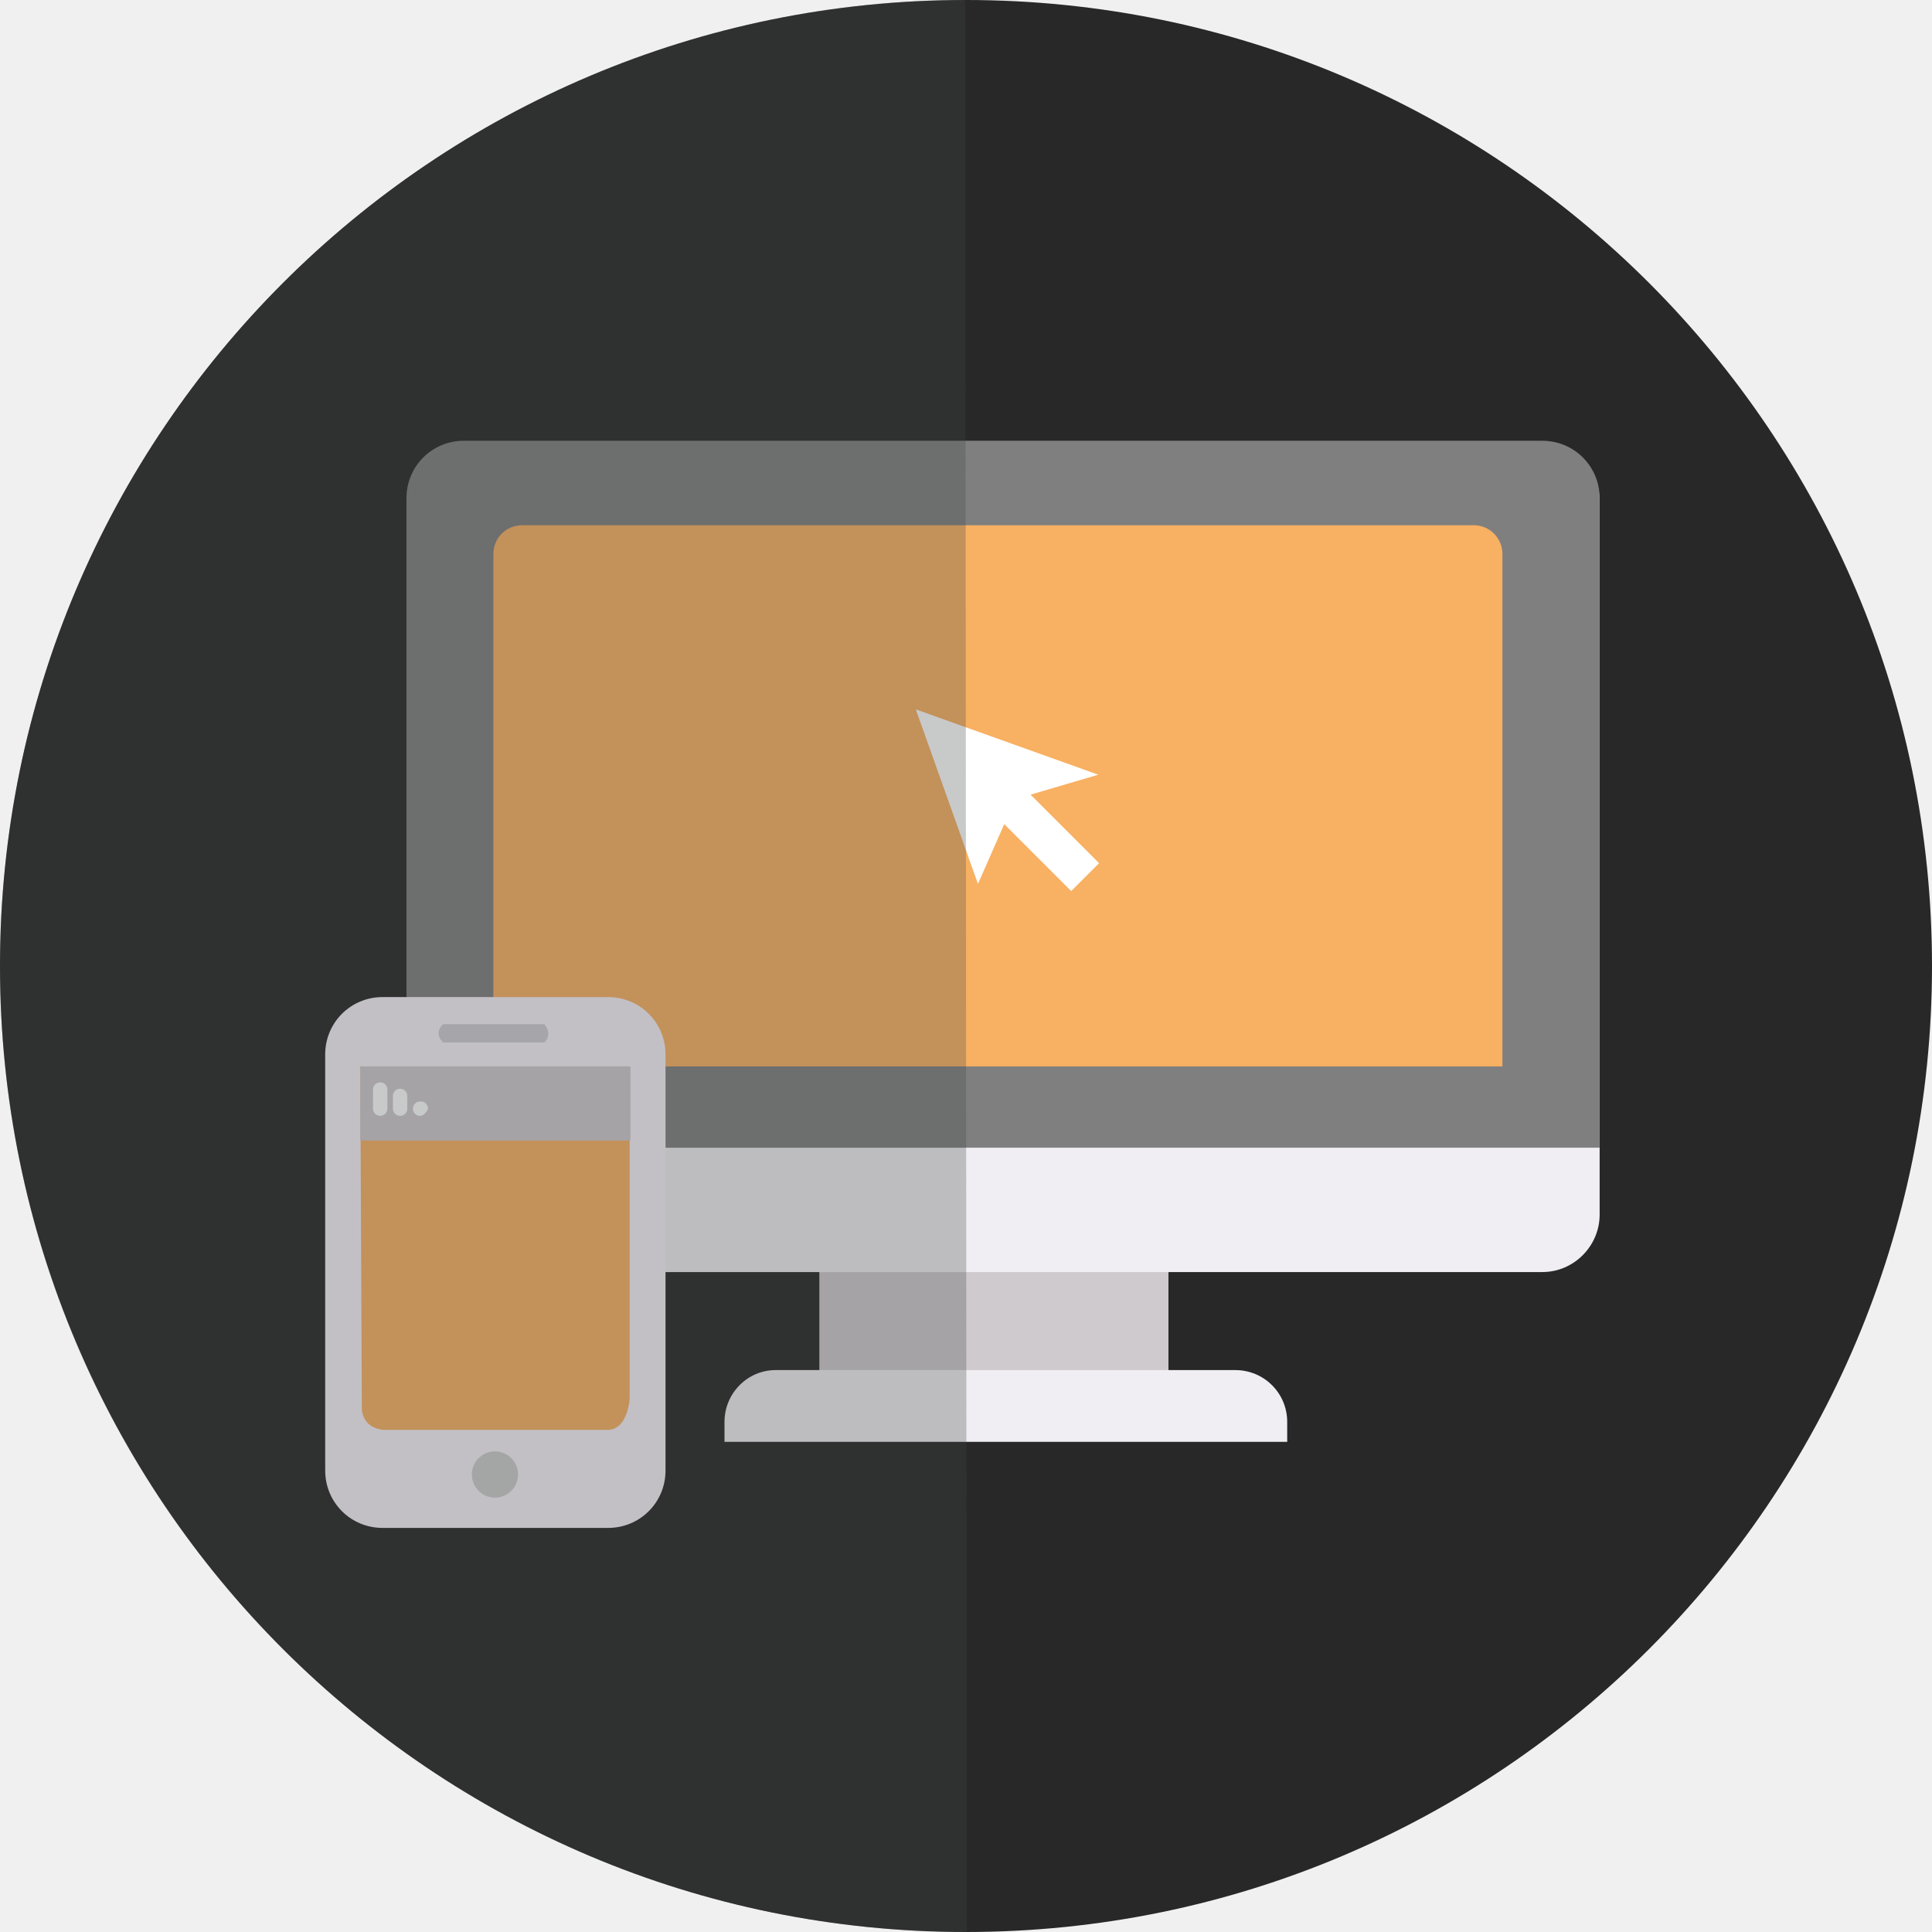
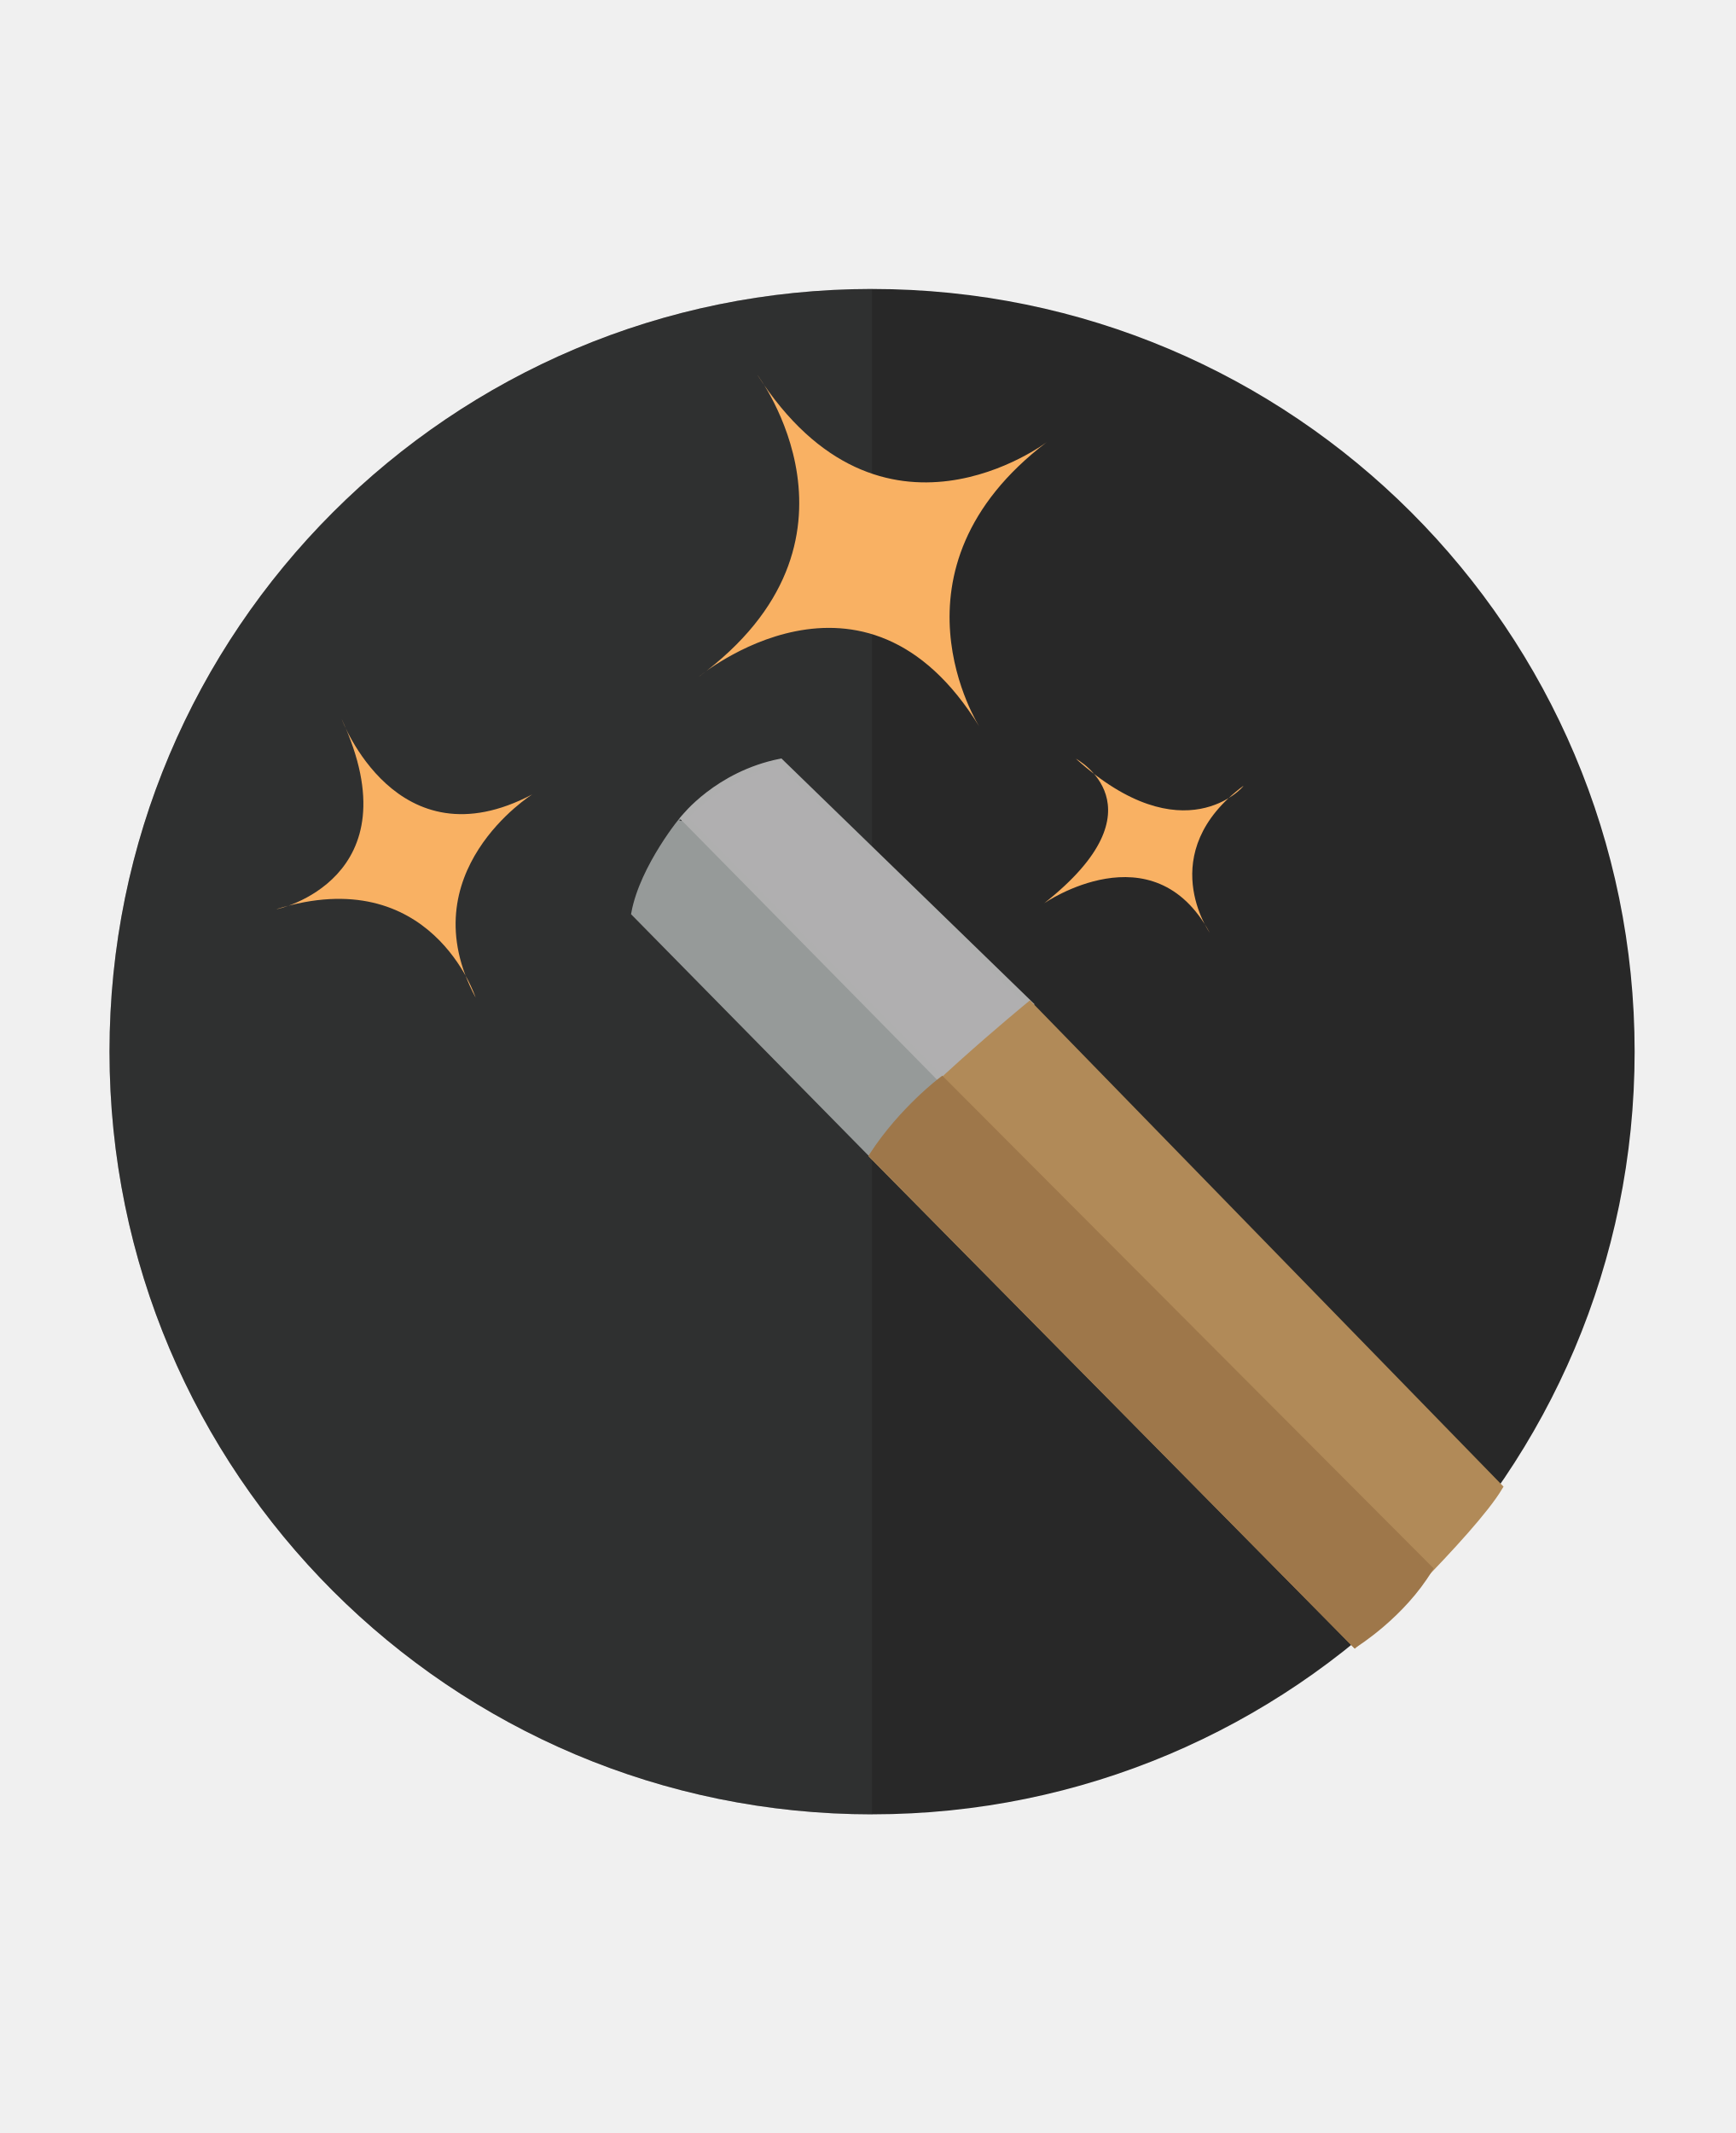
- <svg xmlns="http://www.w3.org/2000/svg" viewBox="-184 275.6 242.4 242.4" enable-background="new -184 275.6 242.4 242.4">
-   <style type="text/css">.st0{fill:#282828;} .st1{fill:#CFCACE;} .st2{fill:#F0EEF3;} .st3{fill:#7F7F7F;} .st4{fill:#F8B062;} .st5{fill:#FFFFFF;} .st6{fill:#F37F63;} .st7{fill:#95D5E4;} .st8{fill:#F7F2F9;} .st9{fill:#CFCED3;} .st10{fill:#CCCCCC;} .st11{opacity:0.29;fill:#434444;enable-background:new ;}</style>
-   <circle class="st0" cx="-62.8" cy="396.8" r="121.2" />
-   <path class="st1" d="M-81.2 434.5h43.8v13.5h-43.8z" />
-   <path class="st2" d="M9.5 435.2h-135c-4 0-7.2-3.2-7.2-7.2v-89.5c0-4 3.2-7.2 7.2-7.2h135c4 0 7.2 3.2 7.2 7.2v89.5c0 3.9-3.2 7.2-7.2 7.2z" />
-   <path class="st3" d="M16.8 419.6h-149.8v-81.5c0-4 3.2-7.2 7.2-7.2h135.3c4 0 7.2 3.2 7.2 7.2v81.5h.1z" />
-   <path class="st4" d="M4.4 409.4h-126.5v-64.3c0-2 1.6-3.6 3.6-3.6h119.4c2 0 3.6 1.6 3.6 3.6v64.3h-.1z" />
-   <path class="st5" d="M-69.1 364.6l7.8 21.9 3.3-7.5 8.4 8.4 3.5-3.5-8.6-8.6 8.5-2.5z" />
-   <path class="st2" d="M-86.7 447.5h57.7c3.6 0 6.5 2.9 6.5 6.5v2.5h-70.6v-2.5c0-3.6 2.9-6.5 6.4-6.5z" />
-   <circle class="st6" cx="1725.6" cy="154.8" r="47.2" />
-   <circle class="st4" cx="1855.4" cy="154.8" r="47.2" />
-   <circle class="st7" cx="1726.9" cy="275.5" r="47.2" />
-   <path class="st8" d="M-107.7 467.3h-28.3c-4 0-7.2-3.2-7.2-7.2v-52.2c0-4 3.2-7.2 7.2-7.2h28.3c4 0 7.2 3.2 7.2 7.2v52.2c0 4-3.2 7.2-7.2 7.2z" />
-   <path class="st9" d="M-128.4 404.1h12.7s1.1 1.2 0 2.3h-12.7s-1.3-1.1 0-2.3z" />
-   <path class="st4" d="M-138.8 409.4h33.8v41.7s-.2 3.7-2.6 3.9h-28.2s-2.5 0-2.8-2.5l-.2-43.1z" />
-   <circle class="st10" cx="-121.9" cy="460.6" r="2.9" />
-   <path class="st1" d="M-138.8 409.4h33.9v9.3h-33.9z" />
-   <path class="st5" d="M-136.3 415.6c-.5 0-.9-.4-.9-.9v-2.4c0-.5.4-.9.9-.9s.9.4.9.9v2.4c0 .5-.4.9-.9.9zM-133.8 415.6c-.5 0-.9-.4-.9-.9v-1.6c0-.5.4-.9.9-.9s.9.4.9.9v1.6c0 .5-.4.9-.9.9zM-131.3 415.6c-.5 0-.9-.4-.9-.9s.4-.9.9-.9h.1c.5 0 .9.4.9.9-.2.5-.6.9-1 .9z" />
-   <path class="st11" d="M-62.7 518c-67 0-121.3-54.2-121.3-121.1s54.2-121.3 121.1-121.3l.2 242.4z" />
+ <svg xmlns="http://www.w3.org/2000/svg" version="1.1" id="Layer_1" x="0px" y="0px" viewBox="-263 145.7 263.1 323.3" style="enable-background:new -263 145.7 263.1 323.3;" xml:space="preserve">
+   <style type="text/css">
+ 	.st0{fill:#282828;}
+ 	.st1{opacity:0.29;fill:#434444;enable-background:new    ;}
+ 	.st2{fill:#969A99;stroke:#969A99;stroke-miterlimit:10;}
+ 	.st3{fill:#B0AFB0;stroke:#AFAFAF;stroke-miterlimit:10;}
+ 	.st4{fill:#B18A58;stroke:#B18A58;stroke-miterlimit:10;}
+ 	.st5{fill:#F9B163;}
+ 	.st6{fill:#9E774A;stroke:#9E774A;stroke-miterlimit:10;}
+ </style>
+   <circle class="st0" cx="-130.8" cy="305.1" r="115.6" />
+   <path class="st1" d="M-130.8,420.7c-63.8,0-115.6-51.8-115.6-115.6s51.8-115.6,115.6-115.6V420.7z" />
+   <path class="st2" d="M-166.8,284.1l36.1,36.7l10.5-11.4l-39.1-39.7C-159.3,269.6-165.5,277.1-166.8,284.1z" />
+   <path class="st3" d="M-106.9,297.9l-13.3,11.5l-39.1-39.7c0,0,5.1-6.6,14.6-8.5L-106.9,297.9z" />
+   <path class="st4" d="M-57.6,394.9c0,0,17.8-16.9,21.9-23.8l-71.2-73.1c0,0-19.4,15.9-23.8,22.9L-57.6,394.9z" />
+   <path class="st5" d="M-211.2,254.7c0,0,8.3,22.3,28.9,11.4c0,0-18.8,11.8-8.6,30.8c0,0-6.7-20.7-30.2-13.4  C-221,283.6-200,278.9-211.2,254.7z" />
+   <path class="st5" d="M-157.1,248.3c0,0,25.1-21,42.6,7.6c0,0-15.3-23.8,10.2-43.2c0,0-25.1,19.1-43.9-10.2  C-148.2,202.5-129.1,227.7-157.1,248.3z" />
+   <path class="st5" d="M-99.9,260.7c0,0,13.7,7.3-4.8,21.9c0,0,16.5-11.4,25.1,4.5c0,0-8.6-12.1,5.1-22.3  C-74.4,264.9-83.6,275.4-99.9,260.7z" />
+   <path class="st6" d="M-57.6,394.9c0,0,7.1-4.4,11.3-11.4l-73.9-74.1c0,0-6,4.5-10.5,11.4L-57.6,394.9z" />
</svg>
